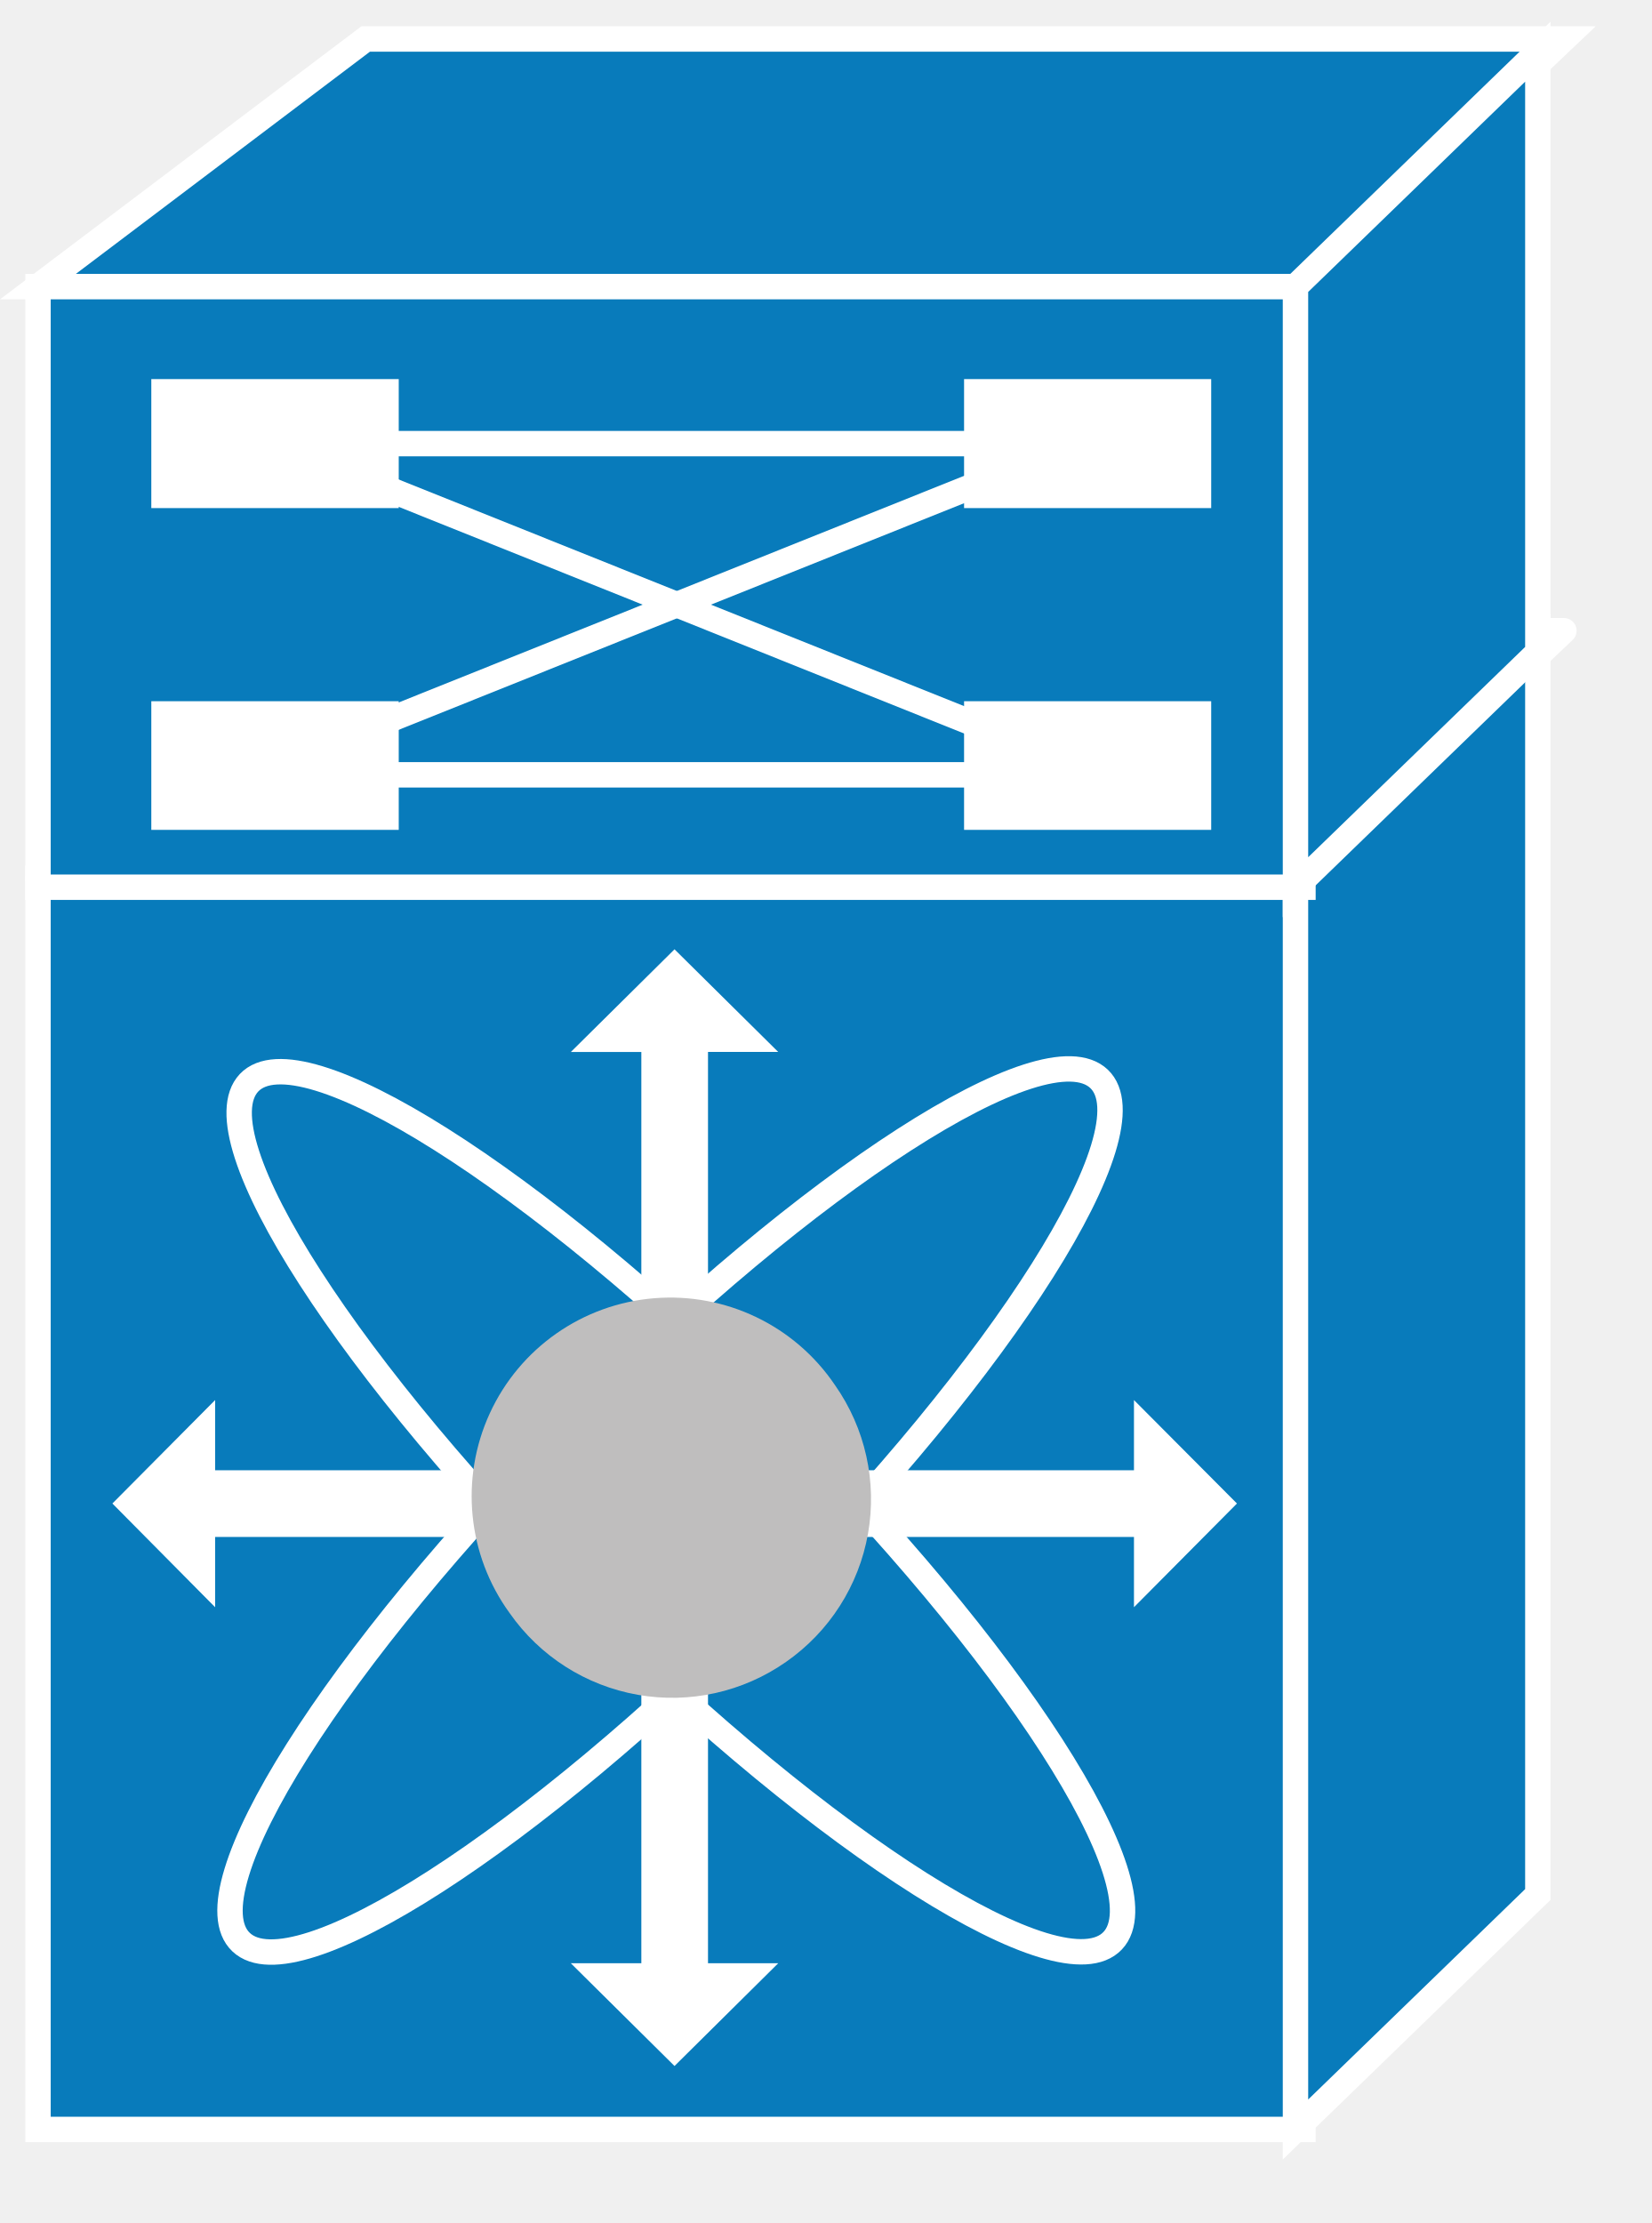
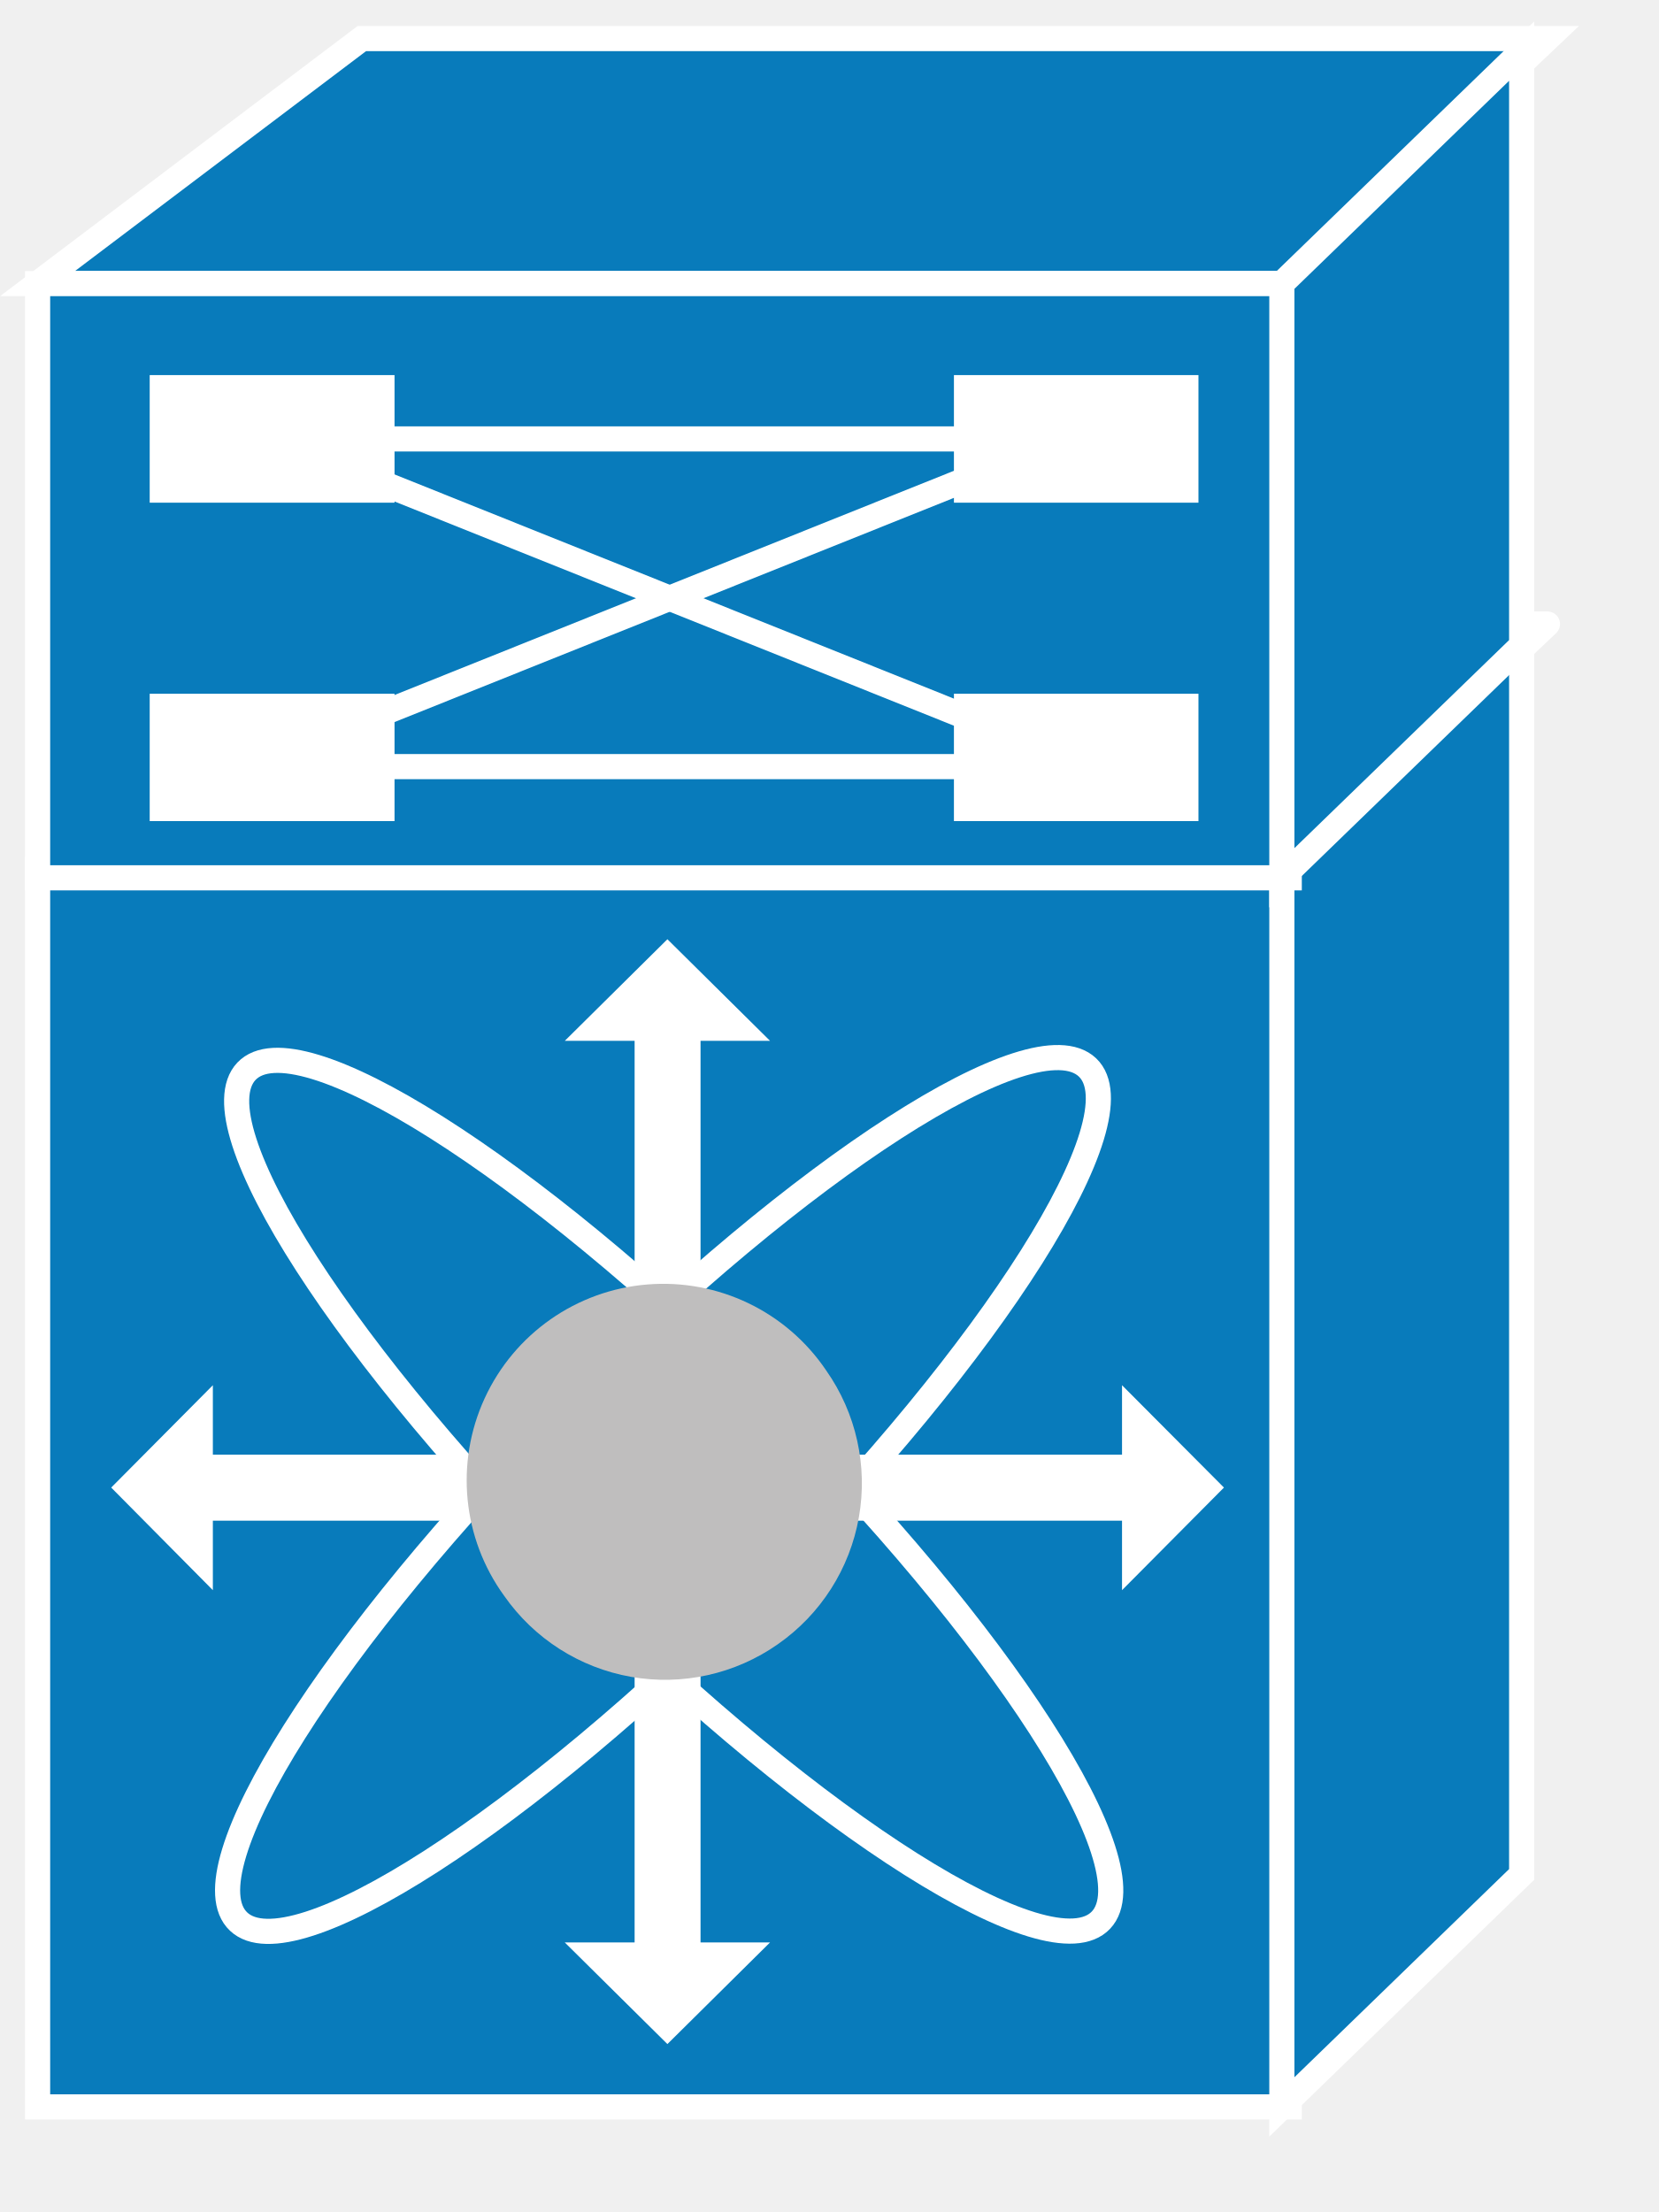
- <svg xmlns="http://www.w3.org/2000/svg" viewBox="0 0 32.5 43.75" height="43.75" width="32.5">
-   <path d="M30.781 12.413l-5.136 4.872H.748l6.45-4.872H30.78" fill="#231f20" />
-   <path d="M30.781 12.413l-5.136 4.872H.748l6.45-4.872H30.78z" fill="none" stroke="#fff" stroke-width=".5" stroke-linecap="round" stroke-linejoin="round" />
-   <path d="M.748 41.909h24.897V17.285H.748V41.91z" fill="#087bbb" />
-   <path d="M.748 41.909h24.897V17.285H.748V41.91z" fill="none" stroke="#fff" stroke-width=".5" />
-   <path d="M30.268 37.285V12.661l-4.77 4.624V41.91l4.77-4.625" fill="#087bbb" />
-   <path d="M30.268 37.285V12.662l-4.77 4.623V41.91l4.77-4.625z" fill="none" stroke="#fff" stroke-width=".5" />
-   <path d="M9.59 28.936H4.234v-1.382L2.212 29.59l2.022 2.041v-1.383H9.59v-1.312M12.623 33.276v5.362h-1.388l2.041 2.022 2.041-2.022h-1.382v-5.362h-1.313M12.623 26.06v-5.356h-1.388l2.041-2.021 2.041 2.02h-1.382v5.357h-1.313M16.962 30.248h5.357v1.383l2.027-2.041-2.027-2.036v1.382h-5.357v1.313" fill="#fff" />
-   <path d="M21.9 38.194c-1.006 1.064-5.63-1.856-10.322-6.519-4.693-4.662-7.682-9.301-6.676-10.366 1.007-1.06 5.63 1.86 10.323 6.523 4.693 4.658 7.68 9.302 6.675 10.362z" fill="none" stroke="#fff" stroke-width=".5" />
-   <path d="M21.631 21.232c1.059 1.004-1.861 5.625-6.519 10.316-4.663 4.692-9.306 7.681-10.366 6.675-1.065-1.005 1.855-5.625 6.52-10.318 4.662-4.692 9.3-7.68 10.365-6.673z" fill="none" stroke="#fff" stroke-width=".5" />
-   <path d="M15.474 32.705a3.903 3.903 0 0 0 .961-5.444 3.91 3.91 0 1 0-6.406 4.483 3.904 3.904 0 0 0 5.445.961" fill="#bfbebe" />
-   <path d="M30.781.768L25.645 5.64H.748L7.198.768H30.78" fill="#087bbb" />
-   <path d="M30.781.767L25.645 5.64H.748L7.198.767H30.78z" fill="none" stroke="#fff" stroke-width=".5" />
-   <path d="M.748 17.461h24.897V5.641H.748v11.82z" fill="#087bbb" />
-   <path d="M.748 17.461h24.897V5.641H.748v11.82z" fill="none" stroke="#fff" stroke-width=".5" />
-   <path d="M30.268 12.837V1.017l-4.77 4.623v11.821l4.77-4.624" fill="#087bbb" />
-   <path d="M30.268 12.838V1.017l-4.77 4.623v11.821l4.77-4.623z" fill="none" stroke="#fff" stroke-width=".5" />
-   <path d="M2.979 10h4.869V7.461h-4.87V10zM18.975 10h4.864V7.461h-4.864V10zM2.979 16.332h4.869V13.8h-4.87v2.534zM18.975 16.332h4.864V13.8h-4.864v2.534z" fill="#fff" />
-   <path d="M6.284 8.731H21.23M6.284 15.249H21.23" fill="none" stroke="#fff" stroke-width=".5" />
-   <path d="M5.415 15.069L21.23 8.73" fill="#231f20" />
-   <path d="M5.415 15.069L21.23 8.73" fill="none" stroke="#fff" stroke-width=".5" />
-   <path d="M5.415 8.731L21.23 15.07" fill="#231f20" />
-   <path d="M5.415 8.731L21.23 15.07" fill="none" stroke="#fff" stroke-width=".5" />
+ <svg xmlns="http://www.w3.org/2000/svg" width="150pt" height="200pt" viewBox="0 0 150 200" version="1.1">
+   <g id="surface1">
+     <path style=" stroke:none;fill-rule:nonzero;fill:rgb(13.725%,12.157%,12.549%);fill-opacity:1;" d="M 139.914 56.422 L 116.566 78.566 L 3.398 78.566 L 32.719 56.422 L 139.91 56.422 " />
+     <path style="fill:none;stroke-width:0.5;stroke-linecap:round;stroke-linejoin:round;stroke:rgb(100%,100%,100%);stroke-opacity:1;stroke-miterlimit:4;" d="M 30.781 12.413 L 25.645 17.285 L 0.748 17.285 L 7.198 12.413 Z M 30.781 12.413 " transform="matrix(4.545455,0,0,4.545455,0,0)" />
+     <path style="fill-rule:nonzero;fill:rgb(3.137%,48.235%,73.333%);fill-opacity:1;stroke-width:0.5;stroke-linecap:butt;stroke-linejoin:miter;stroke:rgb(100%,100%,100%);stroke-opacity:1;stroke-miterlimit:4;" d="M 0.748 41.909 L 25.645 41.909 L 25.645 17.285 L 0.748 17.285 L 0.748 41.91 Z M 0.748 41.909 " transform="matrix(4.545455,0,0,4.545455,0,0)" />
+     <path style=" stroke:none;fill-rule:nonzero;fill:rgb(3.137%,48.235%,73.333%);fill-opacity:1;" d="M 137.582 169.477 L 137.582 57.551 L 115.898 78.566 L 115.898 190.5 L 137.582 169.477 " />
+     <path style="fill:none;stroke-width:0.5;stroke-linecap:butt;stroke-linejoin:miter;stroke:rgb(100%,100%,100%);stroke-opacity:1;stroke-miterlimit:4;" d="M 30.268 37.285 L 30.268 12.662 L 25.498 17.285 L 25.498 41.91 Z M 30.268 37.285 " transform="matrix(4.545455,0,0,4.545455,0,0)" />
+     <path style=" stroke:none;fill-rule:nonzero;fill:rgb(100%,100%,100%);fill-opacity:1;" d="M 43.59 131.527 L 19.246 131.527 L 19.246 125.246 L 10.055 134.5 L 19.246 143.777 L 19.246 137.492 L 43.59 137.492 L 43.59 131.527 M 57.379 151.254 L 57.379 175.629 L 51.066 175.629 L 60.344 184.816 L 69.621 175.629 L 63.34 175.629 L 63.34 151.254 L 57.371 151.254 M 57.379 118.453 L 57.379 94.109 L 51.066 94.109 L 60.344 84.922 L 69.621 94.105 L 63.34 94.105 L 63.34 118.453 L 57.371 118.453 M 77.102 137.492 L 101.449 137.492 L 101.449 143.777 L 110.664 134.5 L 101.449 125.246 L 101.449 131.527 L 77.102 131.527 L 77.102 137.496 " />
+     <path style="fill:none;stroke-width:0.5;stroke-linecap:butt;stroke-linejoin:miter;stroke:rgb(100%,100%,100%);stroke-opacity:1;stroke-miterlimit:4;" d="M 21.9 38.194 C 20.894 39.258 16.27 36.338 11.578 31.675 C 6.885 27.013 3.896 22.374 4.902 21.309 C 5.909 20.249 10.532 23.169 15.225 27.832 C 19.918 32.49 22.905 37.134 21.9 38.194 Z M 21.9 38.194 " transform="matrix(4.545455,0,0,4.545455,0,0)" />
+     <path style="fill:none;stroke-width:0.5;stroke-linecap:butt;stroke-linejoin:miter;stroke:rgb(100%,100%,100%);stroke-opacity:1;stroke-miterlimit:4;" d="M 21.631 21.232 C 22.69 22.236 19.77 26.857 15.112 31.548 C 10.449 36.24 5.806 39.229 4.746 38.223 C 3.681 37.218 6.601 32.598 11.266 27.905 C 15.928 23.213 20.566 20.225 21.631 21.232 Z M 21.631 21.232 " transform="matrix(4.545455,0,0,4.545455,0,0)" />
+     <path style=" stroke:none;fill-rule:nonzero;fill:rgb(74.902%,74.51%,74.51%);fill-opacity:1;" d="M 70.336 148.66 C 74.203 145.961 76.836 141.836 77.656 137.191 C 78.477 132.551 77.414 127.773 74.703 123.914 C 71.113 118.59 64.93 115.613 58.527 116.137 C 52.125 116.656 46.504 120.594 43.82 126.43 C 41.137 132.266 41.812 139.094 45.586 144.289 C 48.285 148.156 52.41 150.793 57.055 151.613 C 61.699 152.43 66.477 151.367 70.336 148.66 " />
+     <path style=" stroke:none;fill-rule:nonzero;fill:rgb(3.137%,48.235%,73.333%);fill-opacity:1;" d="M 139.914 3.492 L 116.566 25.637 L 3.398 25.637 L 32.719 3.492 L 139.91 3.492 " />
+     <path style="fill:none;stroke-width:0.5;stroke-linecap:butt;stroke-linejoin:miter;stroke:rgb(100%,100%,100%);stroke-opacity:1;stroke-miterlimit:4;" d="M 30.781 0.767 L 25.645 5.64 L 0.748 5.64 L 7.198 0.767 Z M 30.781 0.767 " transform="matrix(4.545455,0,0,4.545455,0,0)" />
+     <path style="fill-rule:nonzero;fill:rgb(3.137%,48.235%,73.333%);fill-opacity:1;stroke-width:0.5;stroke-linecap:butt;stroke-linejoin:miter;stroke:rgb(100%,100%,100%);stroke-opacity:1;stroke-miterlimit:4;" d="M 0.748 17.461 L 25.645 17.461 L 25.645 5.641 L 0.748 5.641 Z M 0.748 17.461 " transform="matrix(4.545455,0,0,4.545455,0,0)" />
+     <path style=" stroke:none;fill-rule:nonzero;fill:rgb(3.137%,48.235%,73.333%);fill-opacity:1;" d="M 137.582 58.352 L 137.582 4.621 L 115.898 25.637 L 115.898 79.367 L 137.582 58.352 " />
+     <path style="fill:none;stroke-width:0.5;stroke-linecap:butt;stroke-linejoin:miter;stroke:rgb(100%,100%,100%);stroke-opacity:1;stroke-miterlimit:4;" d="M 30.268 12.838 L 30.268 1.017 L 25.498 5.64 L 25.498 17.461 Z M 30.268 12.838 " transform="matrix(4.545455,0,0,4.545455,0,0)" />
+     <path style=" stroke:none;fill-rule:nonzero;fill:rgb(100%,100%,100%);fill-opacity:1;" d="M 13.539 45.453 L 35.672 45.453 L 35.672 33.914 L 13.535 33.914 L 13.535 45.453 Z M 86.25 45.453 L 108.359 45.453 L 108.359 33.914 L 86.25 33.914 Z M 13.539 74.238 L 35.672 74.238 L 35.672 62.727 L 13.535 62.727 L 13.535 74.246 Z M 86.25 74.238 L 108.359 74.238 L 108.359 62.727 L 86.25 62.727 L 86.25 74.246 Z M 86.25 74.238 " />
+     <path style="fill:none;stroke-width:0.5;stroke-linecap:butt;stroke-linejoin:miter;stroke:rgb(100%,100%,100%);stroke-opacity:1;stroke-miterlimit:4;" d="M 6.284 8.731 L 21.23 8.731 M 6.284 15.249 L 21.23 15.249 " transform="matrix(4.545455,0,0,4.545455,0,0)" />
+     <path style="fill-rule:nonzero;fill:rgb(13.725%,12.157%,12.549%);fill-opacity:1;stroke-width:0.5;stroke-linecap:butt;stroke-linejoin:miter;stroke:rgb(100%,100%,100%);stroke-opacity:1;stroke-miterlimit:4;" d="M 5.415 15.069 L 21.23 8.73 " transform="matrix(4.545455,0,0,4.545455,0,0)" />
+     <path style="fill-rule:nonzero;fill:rgb(13.725%,12.157%,12.549%);fill-opacity:1;stroke-width:0.5;stroke-linecap:butt;stroke-linejoin:miter;stroke:rgb(100%,100%,100%);stroke-opacity:1;stroke-miterlimit:4;" d="M 5.415 8.731 L 21.23 15.07 " transform="matrix(4.545455,0,0,4.545455,0,0)" />
+   </g>
</svg>
